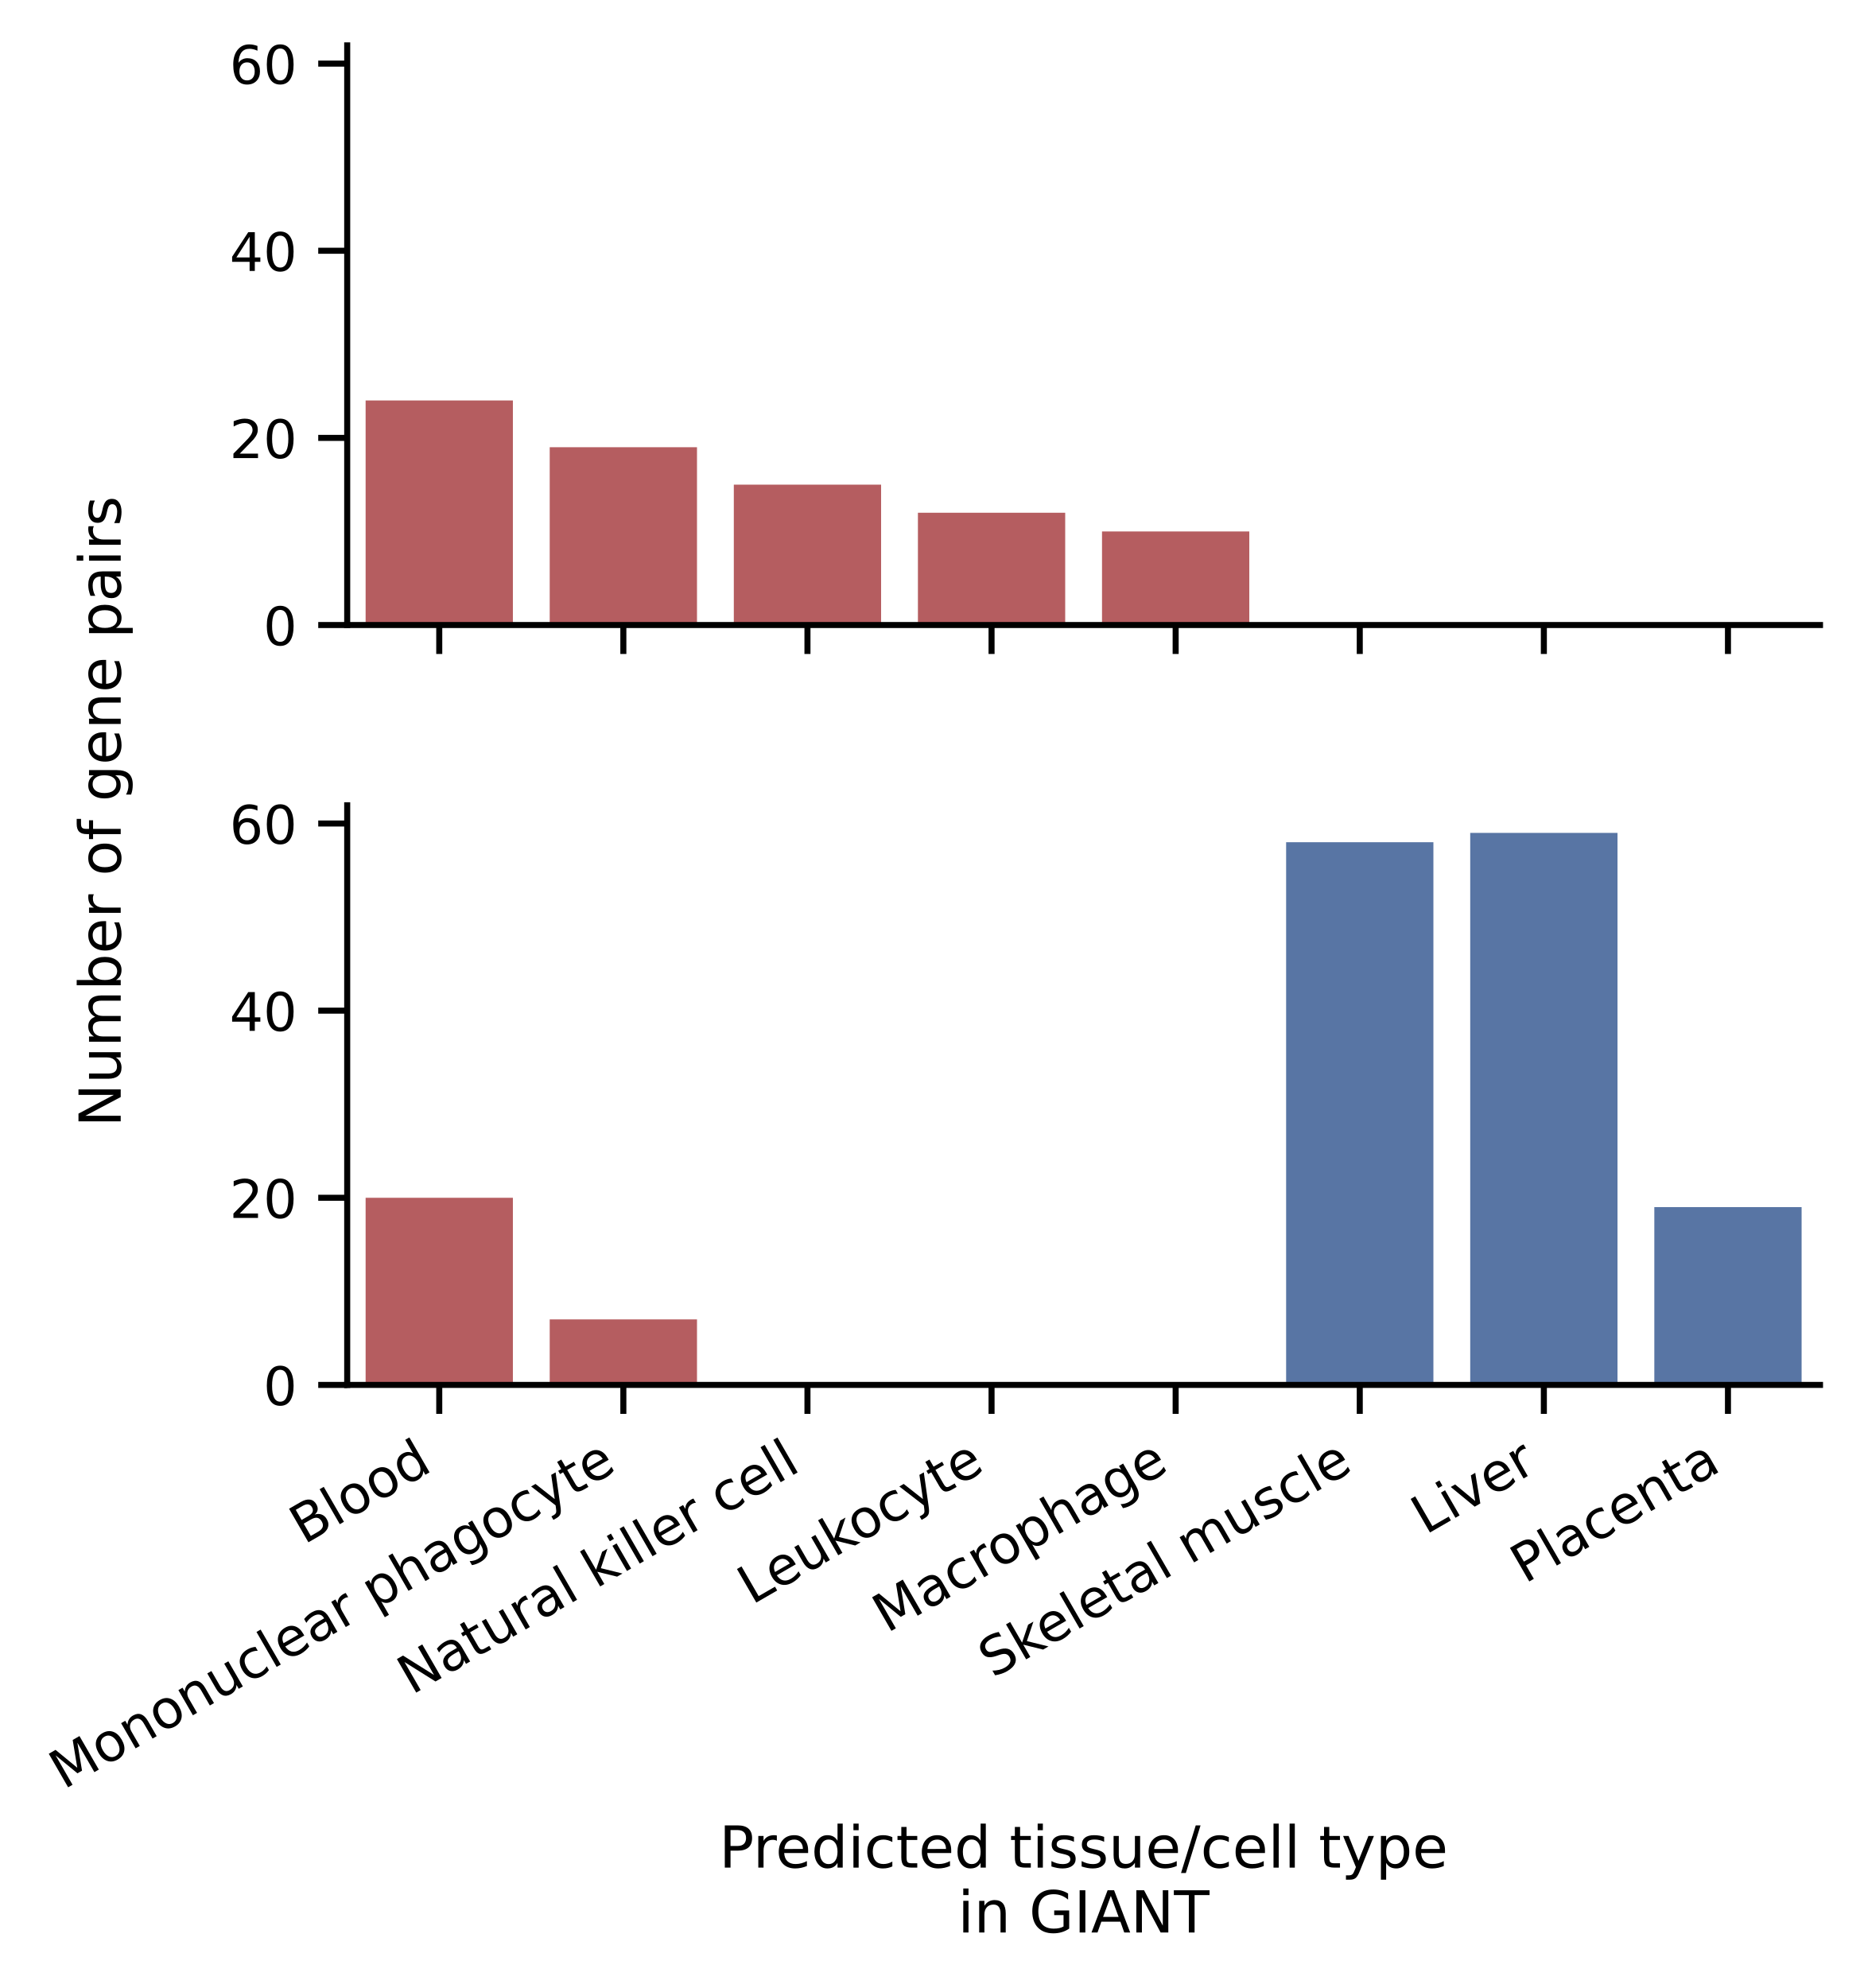
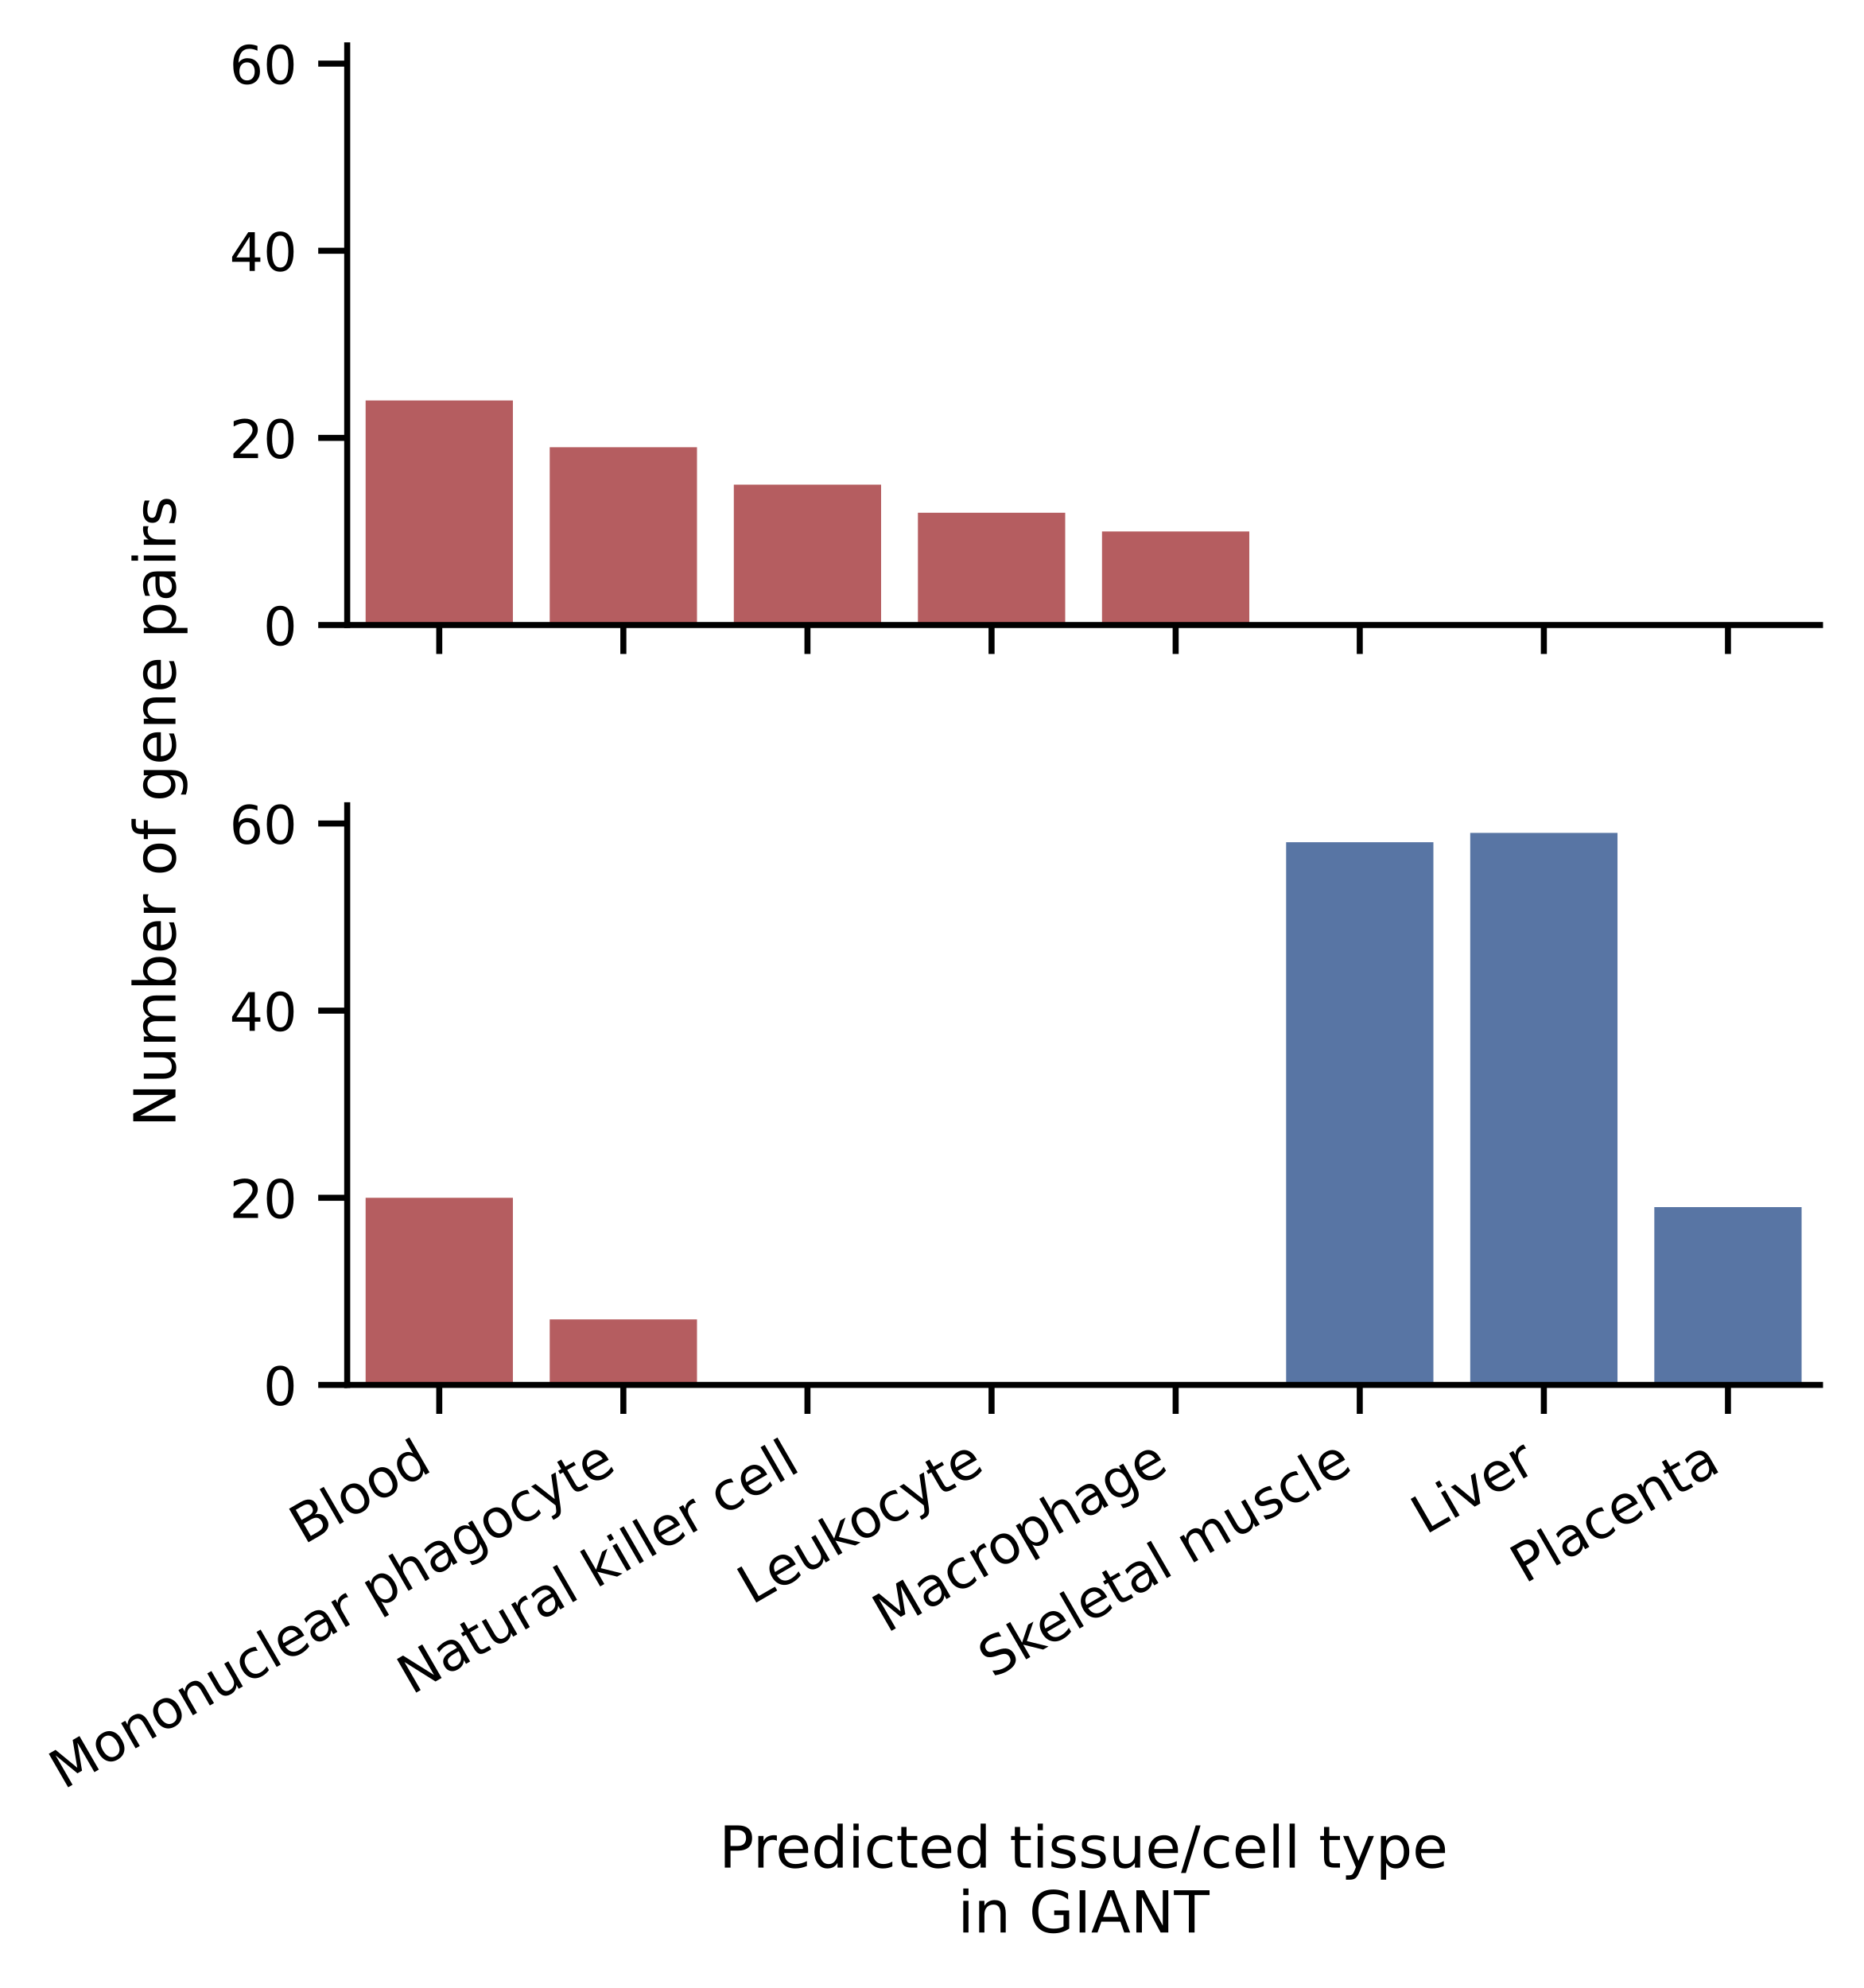
<svg xmlns="http://www.w3.org/2000/svg" xmlns:xlink="http://www.w3.org/1999/xlink" height="329.419pt" version="1.1" viewBox="0 0 308.774 329.419" width="308.774pt">
  <defs>
    <style type="text/css">*{stroke-linecap:butt;stroke-linejoin:round;}</style>
  </defs>
  <g id="figure_1">
    <g id="patch_1">
      <path d="M 0 329.419  L 308.774 329.419  L 308.774 0  L 0 0  z " style="fill:none;" />
    </g>
    <g id="axes_1">
      <g id="patch_2">
        <path d="M 57.531 103.568  L 301.574 103.568  L 301.574 7.52  L 57.531 7.52  z " style="fill:none;" />
      </g>
      <g id="patch_3">
-         <path clip-path="url(#pae22adb3c0)" d="M 60.582 103.568  L 84.986 103.568  L 84.986 66.358  L 60.582 66.358  z " style="fill:#b55d60;" />
+         <path clip-path="url(#p1fc6005b18)" d="M 60.582 103.568  L 84.986 103.568  L 84.986 66.358  L 60.582 66.358  z " style="fill:#b55d60;" />
      </g>
      <g id="patch_4">
-         <path clip-path="url(#pae22adb3c0)" d="M 91.087 103.568  L 115.491 103.568  L 115.491 74.11  L 91.087 74.11  z " style="fill:#b55d60;" />
+         <path clip-path="url(#p1fc6005b18)" d="M 91.087 103.568  L 115.491 103.568  L 115.491 74.11  L 91.087 74.11  z " style="fill:#b55d60;" />
      </g>
      <g id="patch_5">
-         <path clip-path="url(#pae22adb3c0)" d="M 121.593 103.568  L 145.997 103.568  L 145.997 80.312  L 121.593 80.312  z " style="fill:#b55d60;" />
+         <path clip-path="url(#p1fc6005b18)" d="M 121.593 103.568  L 145.997 103.568  L 145.997 80.312  L 121.593 80.312  z " style="fill:#b55d60;" />
      </g>
      <g id="patch_6">
-         <path clip-path="url(#pae22adb3c0)" d="M 152.098 103.568  L 176.502 103.568  L 176.502 84.963  L 152.098 84.963  z " style="fill:#b55d60;" />
+         <path clip-path="url(#p1fc6005b18)" d="M 152.098 103.568  L 176.502 103.568  L 176.502 84.963  L 152.098 84.963  z " style="fill:#b55d60;" />
      </g>
      <g id="patch_7">
-         <path clip-path="url(#pae22adb3c0)" d="M 182.603 103.568  L 207.008 103.568  L 207.008 88.064  L 182.603 88.064  z " style="fill:#b55d60;" />
+         <path clip-path="url(#p1fc6005b18)" d="M 182.603 103.568  L 207.008 103.568  L 207.008 88.064  L 182.603 88.064  z " style="fill:#b55d60;" />
      </g>
      <g id="patch_8">
-         <path clip-path="url(#pae22adb3c0)" d="M 0 0  z " style="fill:#5875a4;" />
+         <path clip-path="url(#p1fc6005b18)" d="M 0 0  z " style="fill:#5875a4;" />
      </g>
      <g id="patch_9">
-         <path clip-path="url(#pae22adb3c0)" d="M 0 0  z " style="fill:#5875a4;" />
+         <path clip-path="url(#p1fc6005b18)" d="M 0 0  z " style="fill:#5875a4;" />
      </g>
      <g id="patch_10">
-         <path clip-path="url(#pae22adb3c0)" d="M 0 0  z " style="fill:#5875a4;" />
+         <path clip-path="url(#p1fc6005b18)" d="M 0 0  z " style="fill:#5875a4;" />
      </g>
      <g id="matplotlib.axis_1">
        <g id="xtick_1">
          <g id="line2d_1">
            <defs>
-               <path d="M 0 0  L 0 4.8  " id="m4d607948e9" style="stroke:#000000;" />
+               <path d="M 0 0  L 0 4.8  " id="m6f3027a3d2" style="stroke:#000000;" />
            </defs>
            <g>
-               <use style="stroke:#000000;" x="72.784" xlink:href="#m4d607948e9" y="103.568" />
+               <use style="stroke:#000000;" x="72.784" xlink:href="#m6f3027a3d2" y="103.568" />
            </g>
          </g>
        </g>
        <g id="xtick_2">
          <g id="line2d_2">
            <g>
-               <use style="stroke:#000000;" x="103.289" xlink:href="#m4d607948e9" y="103.568" />
+               <use style="stroke:#000000;" x="103.289" xlink:href="#m6f3027a3d2" y="103.568" />
            </g>
          </g>
        </g>
        <g id="xtick_3">
          <g id="line2d_3">
            <g>
-               <use style="stroke:#000000;" x="133.795" xlink:href="#m4d607948e9" y="103.568" />
+               <use style="stroke:#000000;" x="133.795" xlink:href="#m6f3027a3d2" y="103.568" />
            </g>
          </g>
        </g>
        <g id="xtick_4">
          <g id="line2d_4">
            <g>
-               <use style="stroke:#000000;" x="164.3" xlink:href="#m4d607948e9" y="103.568" />
+               <use style="stroke:#000000;" x="164.3" xlink:href="#m6f3027a3d2" y="103.568" />
            </g>
          </g>
        </g>
        <g id="xtick_5">
          <g id="line2d_5">
            <g>
-               <use style="stroke:#000000;" x="194.805" xlink:href="#m4d607948e9" y="103.568" />
+               <use style="stroke:#000000;" x="194.805" xlink:href="#m6f3027a3d2" y="103.568" />
            </g>
          </g>
        </g>
        <g id="xtick_6">
          <g id="line2d_6">
            <g>
-               <use style="stroke:#000000;" x="225.311" xlink:href="#m4d607948e9" y="103.568" />
+               <use style="stroke:#000000;" x="225.311" xlink:href="#m6f3027a3d2" y="103.568" />
            </g>
          </g>
        </g>
        <g id="xtick_7">
          <g id="line2d_7">
            <g>
-               <use style="stroke:#000000;" x="255.816" xlink:href="#m4d607948e9" y="103.568" />
+               <use style="stroke:#000000;" x="255.816" xlink:href="#m6f3027a3d2" y="103.568" />
            </g>
          </g>
        </g>
        <g id="xtick_8">
          <g id="line2d_8">
            <g>
-               <use style="stroke:#000000;" x="286.322" xlink:href="#m4d607948e9" y="103.568" />
+               <use style="stroke:#000000;" x="286.322" xlink:href="#m6f3027a3d2" y="103.568" />
            </g>
          </g>
        </g>
      </g>
      <g id="matplotlib.axis_2">
        <g id="ytick_1">
          <g id="line2d_9">
            <defs>
-               <path d="M 0 0  L -4.8 0  " id="m2e2a4ded53" style="stroke:#000000;" />
+               <path d="M 0 0  L -4.8 0  " id="mbbc7e0c2c9" style="stroke:#000000;" />
            </defs>
            <g>
-               <use style="stroke:#000000;" x="57.531" xlink:href="#m2e2a4ded53" y="103.568" />
+               <use style="stroke:#000000;" x="57.531" xlink:href="#mbbc7e0c2c9" y="103.568" />
            </g>
          </g>
          <g id="text_1">
            <g transform="translate(43.63226 106.9113)scale(0.088 -0.088)">
              <defs>
                <path d="M 2034 4250  Q 1547 4250 1301 3770  Q 1056 3291 1056 2328  Q 1056 1369 1301 889  Q 1547 409 2034 409  Q 2525 409 2770 889  Q 3016 1369 3016 2328  Q 3016 3291 2770 3770  Q 2525 4250 2034 4250  z M 2034 4750  Q 2819 4750 3233 4129  Q 3647 3509 3647 2328  Q 3647 1150 3233 529  Q 2819 -91 2034 -91  Q 1250 -91 836 529  Q 422 1150 422 2328  Q 422 3509 836 4129  Q 1250 4750 2034 4750  z " id="DejaVuSans-30" transform="scale(0.015625)" />
              </defs>
              <use xlink:href="#DejaVuSans-30" />
            </g>
          </g>
        </g>
        <g id="ytick_2">
          <g id="line2d_10">
            <g>
-               <use style="stroke:#000000;" x="57.531" xlink:href="#m2e2a4ded53" y="72.56" />
+               <use style="stroke:#000000;" x="57.531" xlink:href="#mbbc7e0c2c9" y="72.56" />
            </g>
          </g>
          <g id="text_2">
            <g transform="translate(38.03327 75.90309)scale(0.088 -0.088)">
              <defs>
                <path d="M 1228 531  L 3431 531  L 3431 0  L 469 0  L 469 531  Q 828 903 1448 1529  Q 2069 2156 2228 2338  Q 2531 2678 2651 2914  Q 2772 3150 2772 3378  Q 2772 3750 2511 3984  Q 2250 4219 1831 4219  Q 1534 4219 1204 4116  Q 875 4013 500 3803  L 500 4441  Q 881 4594 1212 4672  Q 1544 4750 1819 4750  Q 2544 4750 2975 4387  Q 3406 4025 3406 3419  Q 3406 3131 3298 2873  Q 3191 2616 2906 2266  Q 2828 2175 2409 1742  Q 1991 1309 1228 531  z " id="DejaVuSans-32" transform="scale(0.015625)" />
              </defs>
              <use xlink:href="#DejaVuSans-32" />
              <use x="63.623" xlink:href="#DejaVuSans-30" />
            </g>
          </g>
        </g>
        <g id="ytick_3">
          <g id="line2d_11">
            <g>
-               <use style="stroke:#000000;" x="57.531" xlink:href="#m2e2a4ded53" y="41.552" />
+               <use style="stroke:#000000;" x="57.531" xlink:href="#mbbc7e0c2c9" y="41.552" />
            </g>
          </g>
          <g id="text_3">
            <g transform="translate(38.03327 44.89486)scale(0.088 -0.088)">
              <defs>
                <path d="M 2419 4116  L 825 1625  L 2419 1625  L 2419 4116  z M 2253 4666  L 3047 4666  L 3047 1625  L 3713 1625  L 3713 1100  L 3047 1100  L 3047 0  L 2419 0  L 2419 1100  L 313 1100  L 313 1709  L 2253 4666  z " id="DejaVuSans-34" transform="scale(0.015625)" />
              </defs>
              <use xlink:href="#DejaVuSans-34" />
              <use x="63.623" xlink:href="#DejaVuSans-30" />
            </g>
          </g>
        </g>
        <g id="ytick_4">
          <g id="line2d_12">
            <g>
-               <use style="stroke:#000000;" x="57.531" xlink:href="#m2e2a4ded53" y="10.543" />
+               <use style="stroke:#000000;" x="57.531" xlink:href="#mbbc7e0c2c9" y="10.543" />
            </g>
          </g>
          <g id="text_4">
            <g transform="translate(38.03327 13.88663)scale(0.088 -0.088)">
              <defs>
                <path d="M 2113 2584  Q 1688 2584 1439 2293  Q 1191 2003 1191 1497  Q 1191 994 1439 701  Q 1688 409 2113 409  Q 2538 409 2786 701  Q 3034 994 3034 1497  Q 3034 2003 2786 2293  Q 2538 2584 2113 2584  z M 3366 4563  L 3366 3988  Q 3128 4100 2886 4159  Q 2644 4219 2406 4219  Q 1781 4219 1451 3797  Q 1122 3375 1075 2522  Q 1259 2794 1537 2939  Q 1816 3084 2150 3084  Q 2853 3084 3261 2657  Q 3669 2231 3669 1497  Q 3669 778 3244 343  Q 2819 -91 2113 -91  Q 1303 -91 875 529  Q 447 1150 447 2328  Q 447 3434 972 4092  Q 1497 4750 2381 4750  Q 2619 4750 2861 4703  Q 3103 4656 3366 4563  z " id="DejaVuSans-36" transform="scale(0.015625)" />
              </defs>
              <use xlink:href="#DejaVuSans-36" />
              <use x="63.623" xlink:href="#DejaVuSans-30" />
            </g>
          </g>
        </g>
      </g>
      <g id="line2d_13">
-         <path clip-path="url(#pae22adb3c0)" style="fill:none;stroke:#424242;stroke-linecap:square;stroke-width:2.16;" />
+         <path clip-path="url(#p1fc6005b18)" style="fill:none;stroke:#424242;stroke-linecap:square;stroke-width:2.16;" />
      </g>
      <g id="line2d_14">
-         <path clip-path="url(#pae22adb3c0)" style="fill:none;stroke:#424242;stroke-linecap:square;stroke-width:2.16;" />
+         <path clip-path="url(#p1fc6005b18)" style="fill:none;stroke:#424242;stroke-linecap:square;stroke-width:2.16;" />
      </g>
      <g id="line2d_15">
-         <path clip-path="url(#pae22adb3c0)" style="fill:none;stroke:#424242;stroke-linecap:square;stroke-width:2.16;" />
+         <path clip-path="url(#p1fc6005b18)" style="fill:none;stroke:#424242;stroke-linecap:square;stroke-width:2.16;" />
      </g>
      <g id="line2d_16">
-         <path clip-path="url(#pae22adb3c0)" style="fill:none;stroke:#424242;stroke-linecap:square;stroke-width:2.16;" />
+         <path clip-path="url(#p1fc6005b18)" style="fill:none;stroke:#424242;stroke-linecap:square;stroke-width:2.16;" />
      </g>
      <g id="line2d_17">
-         <path clip-path="url(#pae22adb3c0)" style="fill:none;stroke:#424242;stroke-linecap:square;stroke-width:2.16;" />
+         <path clip-path="url(#p1fc6005b18)" style="fill:none;stroke:#424242;stroke-linecap:square;stroke-width:2.16;" />
      </g>
      <g id="line2d_18">
-         <path clip-path="url(#pae22adb3c0)" style="fill:none;stroke:#424242;stroke-linecap:square;stroke-width:2.16;" />
+         <path clip-path="url(#p1fc6005b18)" style="fill:none;stroke:#424242;stroke-linecap:square;stroke-width:2.16;" />
      </g>
      <g id="line2d_19">
-         <path clip-path="url(#pae22adb3c0)" style="fill:none;stroke:#424242;stroke-linecap:square;stroke-width:2.16;" />
+         <path clip-path="url(#p1fc6005b18)" style="fill:none;stroke:#424242;stroke-linecap:square;stroke-width:2.16;" />
      </g>
      <g id="line2d_20">
-         <path clip-path="url(#pae22adb3c0)" style="fill:none;stroke:#424242;stroke-linecap:square;stroke-width:2.16;" />
+         <path clip-path="url(#p1fc6005b18)" style="fill:none;stroke:#424242;stroke-linecap:square;stroke-width:2.16;" />
      </g>
      <g id="patch_11">
        <path d="M 57.531 103.568  L 57.531 7.52  " style="fill:none;stroke:#000000;stroke-linecap:square;stroke-linejoin:miter;" />
      </g>
      <g id="patch_12">
        <path d="M 57.531 103.568  L 301.574 103.568  " style="fill:none;stroke:#000000;stroke-linecap:square;stroke-linejoin:miter;" />
      </g>
    </g>
    <g id="axes_2">
      <g id="patch_13">
        <path d="M 57.531 229.484  L 301.574 229.484  L 301.574 133.436  L 57.531 133.436  z " style="fill:none;" />
      </g>
      <g id="patch_14">
-         <path clip-path="url(#p6bc0305aee)" d="M 60.582 229.484  L 84.986 229.484  L 84.986 198.476  L 60.582 198.476  z " style="fill:#b55d60;" />
+         <path clip-path="url(#p12c36c7b52)" d="M 60.582 229.484  L 84.986 229.484  L 84.986 198.476  L 60.582 198.476  z " style="fill:#b55d60;" />
      </g>
      <g id="patch_15">
-         <path clip-path="url(#p6bc0305aee)" d="M 91.087 229.484  L 115.491 229.484  L 115.491 218.631  L 91.087 218.631  z " style="fill:#b55d60;" />
+         <path clip-path="url(#p12c36c7b52)" d="M 91.087 229.484  L 115.491 229.484  L 115.491 218.631  L 91.087 218.631  z " style="fill:#b55d60;" />
      </g>
      <g id="patch_16">
-         <path clip-path="url(#p6bc0305aee)" d="M 0 0  z " style="fill:#b55d60;" />
+         <path clip-path="url(#p12c36c7b52)" d="M 0 0  z " style="fill:#b55d60;" />
      </g>
      <g id="patch_17">
-         <path clip-path="url(#p6bc0305aee)" d="M 0 0  z " style="fill:#b55d60;" />
+         <path clip-path="url(#p12c36c7b52)" d="M 0 0  z " style="fill:#b55d60;" />
      </g>
      <g id="patch_18">
-         <path clip-path="url(#p6bc0305aee)" d="M 0 0  z " style="fill:#b55d60;" />
+         <path clip-path="url(#p12c36c7b52)" d="M 0 0  z " style="fill:#b55d60;" />
      </g>
      <g id="patch_19">
-         <path clip-path="url(#p6bc0305aee)" d="M 213.109 229.484  L 237.513 229.484  L 237.513 139.56  L 213.109 139.56  z " style="fill:#5875a4;" />
+         <path clip-path="url(#p12c36c7b52)" d="M 213.109 229.484  L 237.513 229.484  L 237.513 139.56  L 213.109 139.56  z " style="fill:#5875a4;" />
      </g>
      <g id="patch_20">
-         <path clip-path="url(#p6bc0305aee)" d="M 243.614 229.484  L 268.018 229.484  L 268.018 138.01  L 243.614 138.01  z " style="fill:#5875a4;" />
+         <path clip-path="url(#p12c36c7b52)" d="M 243.614 229.484  L 268.018 229.484  L 268.018 138.01  L 243.614 138.01  z " style="fill:#5875a4;" />
      </g>
      <g id="patch_21">
-         <path clip-path="url(#p6bc0305aee)" d="M 274.119 229.484  L 298.524 229.484  L 298.524 200.026  L 274.119 200.026  z " style="fill:#5875a4;" />
+         <path clip-path="url(#p12c36c7b52)" d="M 274.119 229.484  L 298.524 229.484  L 298.524 200.026  L 274.119 200.026  z " style="fill:#5875a4;" />
      </g>
      <g id="matplotlib.axis_3">
        <g id="xtick_9">
          <g id="line2d_21">
            <g>
-               <use style="stroke:#000000;" x="72.784" xlink:href="#m4d607948e9" y="229.484" />
+               <use style="stroke:#000000;" x="72.784" xlink:href="#m6f3027a3d2" y="229.484" />
            </g>
          </g>
          <g id="text_5">
            <g transform="translate(50.35855 255.9938)rotate(-30)scale(0.088 -0.088)">
              <defs>
                <path d="M 1259 2228  L 1259 519  L 2272 519  Q 2781 519 3026 730  Q 3272 941 3272 1375  Q 3272 1813 3026 2020  Q 2781 2228 2272 2228  L 1259 2228  z M 1259 4147  L 1259 2741  L 2194 2741  Q 2656 2741 2882 2914  Q 3109 3088 3109 3444  Q 3109 3797 2882 3972  Q 2656 4147 2194 4147  L 1259 4147  z M 628 4666  L 2241 4666  Q 2963 4666 3353 4366  Q 3744 4066 3744 3513  Q 3744 3084 3544 2831  Q 3344 2578 2956 2516  Q 3422 2416 3680 2098  Q 3938 1781 3938 1306  Q 3938 681 3513 340  Q 3088 0 2303 0  L 628 0  L 628 4666  z " id="DejaVuSans-42" transform="scale(0.015625)" />
                <path d="M 603 4863  L 1178 4863  L 1178 0  L 603 0  L 603 4863  z " id="DejaVuSans-6c" transform="scale(0.015625)" />
                <path d="M 1959 3097  Q 1497 3097 1228 2736  Q 959 2375 959 1747  Q 959 1119 1226 758  Q 1494 397 1959 397  Q 2419 397 2687 759  Q 2956 1122 2956 1747  Q 2956 2369 2687 2733  Q 2419 3097 1959 3097  z M 1959 3584  Q 2709 3584 3137 3096  Q 3566 2609 3566 1747  Q 3566 888 3137 398  Q 2709 -91 1959 -91  Q 1206 -91 779 398  Q 353 888 353 1747  Q 353 2609 779 3096  Q 1206 3584 1959 3584  z " id="DejaVuSans-6f" transform="scale(0.015625)" />
                <path d="M 2906 2969  L 2906 4863  L 3481 4863  L 3481 0  L 2906 0  L 2906 525  Q 2725 213 2448 61  Q 2172 -91 1784 -91  Q 1150 -91 751 415  Q 353 922 353 1747  Q 353 2572 751 3078  Q 1150 3584 1784 3584  Q 2172 3584 2448 3432  Q 2725 3281 2906 2969  z M 947 1747  Q 947 1113 1208 752  Q 1469 391 1925 391  Q 2381 391 2643 752  Q 2906 1113 2906 1747  Q 2906 2381 2643 2742  Q 2381 3103 1925 3103  Q 1469 3103 1208 2742  Q 947 2381 947 1747  z " id="DejaVuSans-64" transform="scale(0.015625)" />
              </defs>
              <use xlink:href="#DejaVuSans-42" />
              <use x="68.604" xlink:href="#DejaVuSans-6c" />
              <use x="96.387" xlink:href="#DejaVuSans-6f" />
              <use x="157.568" xlink:href="#DejaVuSans-6f" />
              <use x="218.75" xlink:href="#DejaVuSans-64" />
            </g>
          </g>
        </g>
        <g id="xtick_10">
          <g id="line2d_22">
            <g>
-               <use style="stroke:#000000;" x="103.289" xlink:href="#m4d607948e9" y="229.484" />
+               <use style="stroke:#000000;" x="103.289" xlink:href="#m6f3027a3d2" y="229.484" />
            </g>
          </g>
          <g id="text_6">
            <g transform="translate(10.54331 296.5934)rotate(-30)scale(0.088 -0.088)">
              <defs>
                <path d="M 628 4666  L 1569 4666  L 2759 1491  L 3956 4666  L 4897 4666  L 4897 0  L 4281 0  L 4281 4097  L 3078 897  L 2444 897  L 1241 4097  L 1241 0  L 628 0  L 628 4666  z " id="DejaVuSans-4d" transform="scale(0.015625)" />
                <path d="M 3513 2113  L 3513 0  L 2938 0  L 2938 2094  Q 2938 2591 2744 2837  Q 2550 3084 2163 3084  Q 1697 3084 1428 2787  Q 1159 2491 1159 1978  L 1159 0  L 581 0  L 581 3500  L 1159 3500  L 1159 2956  Q 1366 3272 1645 3428  Q 1925 3584 2291 3584  Q 2894 3584 3203 3211  Q 3513 2838 3513 2113  z " id="DejaVuSans-6e" transform="scale(0.015625)" />
                <path d="M 544 1381  L 544 3500  L 1119 3500  L 1119 1403  Q 1119 906 1312 657  Q 1506 409 1894 409  Q 2359 409 2629 706  Q 2900 1003 2900 1516  L 2900 3500  L 3475 3500  L 3475 0  L 2900 0  L 2900 538  Q 2691 219 2414 64  Q 2138 -91 1772 -91  Q 1169 -91 856 284  Q 544 659 544 1381  z M 1991 3584  L 1991 3584  z " id="DejaVuSans-75" transform="scale(0.015625)" />
                <path d="M 3122 3366  L 3122 2828  Q 2878 2963 2633 3030  Q 2388 3097 2138 3097  Q 1578 3097 1268 2742  Q 959 2388 959 1747  Q 959 1106 1268 751  Q 1578 397 2138 397  Q 2388 397 2633 464  Q 2878 531 3122 666  L 3122 134  Q 2881 22 2623 -34  Q 2366 -91 2075 -91  Q 1284 -91 818 406  Q 353 903 353 1747  Q 353 2603 823 3093  Q 1294 3584 2113 3584  Q 2378 3584 2631 3529  Q 2884 3475 3122 3366  z " id="DejaVuSans-63" transform="scale(0.015625)" />
                <path d="M 3597 1894  L 3597 1613  L 953 1613  Q 991 1019 1311 708  Q 1631 397 2203 397  Q 2534 397 2845 478  Q 3156 559 3463 722  L 3463 178  Q 3153 47 2828 -22  Q 2503 -91 2169 -91  Q 1331 -91 842 396  Q 353 884 353 1716  Q 353 2575 817 3079  Q 1281 3584 2069 3584  Q 2775 3584 3186 3129  Q 3597 2675 3597 1894  z M 3022 2063  Q 3016 2534 2758 2815  Q 2500 3097 2075 3097  Q 1594 3097 1305 2825  Q 1016 2553 972 2059  L 3022 2063  z " id="DejaVuSans-65" transform="scale(0.015625)" />
                <path d="M 2194 1759  Q 1497 1759 1228 1600  Q 959 1441 959 1056  Q 959 750 1161 570  Q 1363 391 1709 391  Q 2188 391 2477 730  Q 2766 1069 2766 1631  L 2766 1759  L 2194 1759  z M 3341 1997  L 3341 0  L 2766 0  L 2766 531  Q 2569 213 2275 61  Q 1981 -91 1556 -91  Q 1019 -91 701 211  Q 384 513 384 1019  Q 384 1609 779 1909  Q 1175 2209 1959 2209  L 2766 2209  L 2766 2266  Q 2766 2663 2505 2880  Q 2244 3097 1772 3097  Q 1472 3097 1187 3025  Q 903 2953 641 2809  L 641 3341  Q 956 3463 1253 3523  Q 1550 3584 1831 3584  Q 2591 3584 2966 3190  Q 3341 2797 3341 1997  z " id="DejaVuSans-61" transform="scale(0.015625)" />
                <path d="M 2631 2963  Q 2534 3019 2420 3045  Q 2306 3072 2169 3072  Q 1681 3072 1420 2755  Q 1159 2438 1159 1844  L 1159 0  L 581 0  L 581 3500  L 1159 3500  L 1159 2956  Q 1341 3275 1631 3429  Q 1922 3584 2338 3584  Q 2397 3584 2469 3576  Q 2541 3569 2628 3553  L 2631 2963  z " id="DejaVuSans-72" transform="scale(0.015625)" />
                <path id="DejaVuSans-20" transform="scale(0.015625)" />
                <path d="M 1159 525  L 1159 -1331  L 581 -1331  L 581 3500  L 1159 3500  L 1159 2969  Q 1341 3281 1617 3432  Q 1894 3584 2278 3584  Q 2916 3584 3314 3078  Q 3713 2572 3713 1747  Q 3713 922 3314 415  Q 2916 -91 2278 -91  Q 1894 -91 1617 61  Q 1341 213 1159 525  z M 3116 1747  Q 3116 2381 2855 2742  Q 2594 3103 2138 3103  Q 1681 3103 1420 2742  Q 1159 2381 1159 1747  Q 1159 1113 1420 752  Q 1681 391 2138 391  Q 2594 391 2855 752  Q 3116 1113 3116 1747  z " id="DejaVuSans-70" transform="scale(0.015625)" />
                <path d="M 3513 2113  L 3513 0  L 2938 0  L 2938 2094  Q 2938 2591 2744 2837  Q 2550 3084 2163 3084  Q 1697 3084 1428 2787  Q 1159 2491 1159 1978  L 1159 0  L 581 0  L 581 4863  L 1159 4863  L 1159 2956  Q 1366 3272 1645 3428  Q 1925 3584 2291 3584  Q 2894 3584 3203 3211  Q 3513 2838 3513 2113  z " id="DejaVuSans-68" transform="scale(0.015625)" />
                <path d="M 2906 1791  Q 2906 2416 2648 2759  Q 2391 3103 1925 3103  Q 1463 3103 1205 2759  Q 947 2416 947 1791  Q 947 1169 1205 825  Q 1463 481 1925 481  Q 2391 481 2648 825  Q 2906 1169 2906 1791  z M 3481 434  Q 3481 -459 3084 -895  Q 2688 -1331 1869 -1331  Q 1566 -1331 1297 -1286  Q 1028 -1241 775 -1147  L 775 -588  Q 1028 -725 1275 -790  Q 1522 -856 1778 -856  Q 2344 -856 2625 -561  Q 2906 -266 2906 331  L 2906 616  Q 2728 306 2450 153  Q 2172 0 1784 0  Q 1141 0 747 490  Q 353 981 353 1791  Q 353 2603 747 3093  Q 1141 3584 1784 3584  Q 2172 3584 2450 3431  Q 2728 3278 2906 2969  L 2906 3500  L 3481 3500  L 3481 434  z " id="DejaVuSans-67" transform="scale(0.015625)" />
                <path d="M 2059 -325  Q 1816 -950 1584 -1140  Q 1353 -1331 966 -1331  L 506 -1331  L 506 -850  L 844 -850  Q 1081 -850 1212 -737  Q 1344 -625 1503 -206  L 1606 56  L 191 3500  L 800 3500  L 1894 763  L 2988 3500  L 3597 3500  L 2059 -325  z " id="DejaVuSans-79" transform="scale(0.015625)" />
                <path d="M 1172 4494  L 1172 3500  L 2356 3500  L 2356 3053  L 1172 3053  L 1172 1153  Q 1172 725 1289 603  Q 1406 481 1766 481  L 2356 481  L 2356 0  L 1766 0  Q 1100 0 847 248  Q 594 497 594 1153  L 594 3053  L 172 3053  L 172 3500  L 594 3500  L 594 4494  L 1172 4494  z " id="DejaVuSans-74" transform="scale(0.015625)" />
              </defs>
              <use xlink:href="#DejaVuSans-4d" />
              <use x="86.279" xlink:href="#DejaVuSans-6f" />
              <use x="147.461" xlink:href="#DejaVuSans-6e" />
              <use x="210.84" xlink:href="#DejaVuSans-6f" />
              <use x="272.021" xlink:href="#DejaVuSans-6e" />
              <use x="335.4" xlink:href="#DejaVuSans-75" />
              <use x="398.779" xlink:href="#DejaVuSans-63" />
              <use x="453.76" xlink:href="#DejaVuSans-6c" />
              <use x="481.543" xlink:href="#DejaVuSans-65" />
              <use x="543.066" xlink:href="#DejaVuSans-61" />
              <use x="604.346" xlink:href="#DejaVuSans-72" />
              <use x="645.459" xlink:href="#DejaVuSans-20" />
              <use x="677.246" xlink:href="#DejaVuSans-70" />
              <use x="740.723" xlink:href="#DejaVuSans-68" />
              <use x="804.102" xlink:href="#DejaVuSans-61" />
              <use x="865.381" xlink:href="#DejaVuSans-67" />
              <use x="928.857" xlink:href="#DejaVuSans-6f" />
              <use x="990.039" xlink:href="#DejaVuSans-63" />
              <use x="1045.02" xlink:href="#DejaVuSans-79" />
              <use x="1104.199" xlink:href="#DejaVuSans-74" />
              <use x="1143.408" xlink:href="#DejaVuSans-65" />
            </g>
          </g>
        </g>
        <g id="xtick_11">
          <g id="line2d_23">
            <g>
-               <use style="stroke:#000000;" x="133.795" xlink:href="#m4d607948e9" y="229.484" />
+               <use style="stroke:#000000;" x="133.795" xlink:href="#m6f3027a3d2" y="229.484" />
            </g>
          </g>
          <g id="text_7">
            <g transform="translate(68.22478 280.9033)rotate(-30)scale(0.088 -0.088)">
              <defs>
                <path d="M 628 4666  L 1478 4666  L 3547 763  L 3547 4666  L 4159 4666  L 4159 0  L 3309 0  L 1241 3903  L 1241 0  L 628 0  L 628 4666  z " id="DejaVuSans-4e" transform="scale(0.015625)" />
                <path d="M 581 4863  L 1159 4863  L 1159 1991  L 2875 3500  L 3609 3500  L 1753 1863  L 3688 0  L 2938 0  L 1159 1709  L 1159 0  L 581 0  L 581 4863  z " id="DejaVuSans-6b" transform="scale(0.015625)" />
                <path d="M 603 3500  L 1178 3500  L 1178 0  L 603 0  L 603 3500  z M 603 4863  L 1178 4863  L 1178 4134  L 603 4134  L 603 4863  z " id="DejaVuSans-69" transform="scale(0.015625)" />
              </defs>
              <use xlink:href="#DejaVuSans-4e" />
              <use x="74.805" xlink:href="#DejaVuSans-61" />
              <use x="136.084" xlink:href="#DejaVuSans-74" />
              <use x="175.293" xlink:href="#DejaVuSans-75" />
              <use x="238.672" xlink:href="#DejaVuSans-72" />
              <use x="279.785" xlink:href="#DejaVuSans-61" />
              <use x="341.064" xlink:href="#DejaVuSans-6c" />
              <use x="368.848" xlink:href="#DejaVuSans-20" />
              <use x="400.635" xlink:href="#DejaVuSans-6b" />
              <use x="458.545" xlink:href="#DejaVuSans-69" />
              <use x="486.328" xlink:href="#DejaVuSans-6c" />
              <use x="514.111" xlink:href="#DejaVuSans-6c" />
              <use x="541.895" xlink:href="#DejaVuSans-65" />
              <use x="603.418" xlink:href="#DejaVuSans-72" />
              <use x="644.531" xlink:href="#DejaVuSans-20" />
              <use x="676.318" xlink:href="#DejaVuSans-63" />
              <use x="731.299" xlink:href="#DejaVuSans-65" />
              <use x="792.822" xlink:href="#DejaVuSans-6c" />
              <use x="820.605" xlink:href="#DejaVuSans-6c" />
            </g>
          </g>
        </g>
        <g id="xtick_12">
          <g id="line2d_24">
            <g>
-               <use style="stroke:#000000;" x="164.3" xlink:href="#m4d607948e9" y="229.484" />
+               <use style="stroke:#000000;" x="164.3" xlink:href="#m6f3027a3d2" y="229.484" />
            </g>
          </g>
          <g id="text_8">
            <g transform="translate(124.575 265.9818)rotate(-30)scale(0.088 -0.088)">
              <defs>
                <path d="M 628 4666  L 1259 4666  L 1259 531  L 3531 531  L 3531 0  L 628 0  L 628 4666  z " id="DejaVuSans-4c" transform="scale(0.015625)" />
              </defs>
              <use xlink:href="#DejaVuSans-4c" />
              <use x="53.963" xlink:href="#DejaVuSans-65" />
              <use x="115.486" xlink:href="#DejaVuSans-75" />
              <use x="178.865" xlink:href="#DejaVuSans-6b" />
              <use x="233.15" xlink:href="#DejaVuSans-6f" />
              <use x="294.332" xlink:href="#DejaVuSans-63" />
              <use x="349.312" xlink:href="#DejaVuSans-79" />
              <use x="408.492" xlink:href="#DejaVuSans-74" />
              <use x="447.701" xlink:href="#DejaVuSans-65" />
            </g>
          </g>
        </g>
        <g id="xtick_13">
          <g id="line2d_25">
            <g>
-               <use style="stroke:#000000;" x="194.805" xlink:href="#m4d607948e9" y="229.484" />
+               <use style="stroke:#000000;" x="194.805" xlink:href="#m6f3027a3d2" y="229.484" />
            </g>
          </g>
          <g id="text_9">
            <g transform="translate(146.9639 270.6678)rotate(-30)scale(0.088 -0.088)">
              <use xlink:href="#DejaVuSans-4d" />
              <use x="86.279" xlink:href="#DejaVuSans-61" />
              <use x="147.559" xlink:href="#DejaVuSans-63" />
              <use x="202.539" xlink:href="#DejaVuSans-72" />
              <use x="241.402" xlink:href="#DejaVuSans-6f" />
              <use x="302.584" xlink:href="#DejaVuSans-70" />
              <use x="366.061" xlink:href="#DejaVuSans-68" />
              <use x="429.439" xlink:href="#DejaVuSans-61" />
              <use x="490.719" xlink:href="#DejaVuSans-67" />
              <use x="554.195" xlink:href="#DejaVuSans-65" />
            </g>
          </g>
        </g>
        <g id="xtick_14">
          <g id="line2d_26">
            <g>
-               <use style="stroke:#000000;" x="225.311" xlink:href="#m4d607948e9" y="229.484" />
+               <use style="stroke:#000000;" x="225.311" xlink:href="#m6f3027a3d2" y="229.484" />
            </g>
          </g>
          <g id="text_10">
            <g transform="translate(164.5076 278.1512)rotate(-30)scale(0.088 -0.088)">
              <defs>
                <path d="M 3425 4513  L 3425 3897  Q 3066 4069 2747 4153  Q 2428 4238 2131 4238  Q 1616 4238 1336 4038  Q 1056 3838 1056 3469  Q 1056 3159 1242 3001  Q 1428 2844 1947 2747  L 2328 2669  Q 3034 2534 3370 2195  Q 3706 1856 3706 1288  Q 3706 609 3251 259  Q 2797 -91 1919 -91  Q 1588 -91 1214 -16  Q 841 59 441 206  L 441 856  Q 825 641 1194 531  Q 1563 422 1919 422  Q 2459 422 2753 634  Q 3047 847 3047 1241  Q 3047 1584 2836 1778  Q 2625 1972 2144 2069  L 1759 2144  Q 1053 2284 737 2584  Q 422 2884 422 3419  Q 422 4038 858 4394  Q 1294 4750 2059 4750  Q 2388 4750 2728 4690  Q 3069 4631 3425 4513  z " id="DejaVuSans-53" transform="scale(0.015625)" />
                <path d="M 3328 2828  Q 3544 3216 3844 3400  Q 4144 3584 4550 3584  Q 5097 3584 5394 3201  Q 5691 2819 5691 2113  L 5691 0  L 5113 0  L 5113 2094  Q 5113 2597 4934 2840  Q 4756 3084 4391 3084  Q 3944 3084 3684 2787  Q 3425 2491 3425 1978  L 3425 0  L 2847 0  L 2847 2094  Q 2847 2600 2669 2842  Q 2491 3084 2119 3084  Q 1678 3084 1418 2786  Q 1159 2488 1159 1978  L 1159 0  L 581 0  L 581 3500  L 1159 3500  L 1159 2956  Q 1356 3278 1631 3431  Q 1906 3584 2284 3584  Q 2666 3584 2933 3390  Q 3200 3197 3328 2828  z " id="DejaVuSans-6d" transform="scale(0.015625)" />
                <path d="M 2834 3397  L 2834 2853  Q 2591 2978 2328 3040  Q 2066 3103 1784 3103  Q 1356 3103 1142 2972  Q 928 2841 928 2578  Q 928 2378 1081 2264  Q 1234 2150 1697 2047  L 1894 2003  Q 2506 1872 2764 1633  Q 3022 1394 3022 966  Q 3022 478 2636 193  Q 2250 -91 1575 -91  Q 1294 -91 989 -36  Q 684 19 347 128  L 347 722  Q 666 556 975 473  Q 1284 391 1588 391  Q 1994 391 2212 530  Q 2431 669 2431 922  Q 2431 1156 2273 1281  Q 2116 1406 1581 1522  L 1381 1569  Q 847 1681 609 1914  Q 372 2147 372 2553  Q 372 3047 722 3315  Q 1072 3584 1716 3584  Q 2034 3584 2315 3537  Q 2597 3491 2834 3397  z " id="DejaVuSans-73" transform="scale(0.015625)" />
              </defs>
              <use xlink:href="#DejaVuSans-53" />
              <use x="63.477" xlink:href="#DejaVuSans-6b" />
              <use x="117.762" xlink:href="#DejaVuSans-65" />
              <use x="179.285" xlink:href="#DejaVuSans-6c" />
              <use x="207.068" xlink:href="#DejaVuSans-65" />
              <use x="268.592" xlink:href="#DejaVuSans-74" />
              <use x="307.801" xlink:href="#DejaVuSans-61" />
              <use x="369.08" xlink:href="#DejaVuSans-6c" />
              <use x="396.863" xlink:href="#DejaVuSans-20" />
              <use x="428.65" xlink:href="#DejaVuSans-6d" />
              <use x="526.062" xlink:href="#DejaVuSans-75" />
              <use x="589.441" xlink:href="#DejaVuSans-73" />
              <use x="641.541" xlink:href="#DejaVuSans-63" />
              <use x="696.521" xlink:href="#DejaVuSans-6c" />
              <use x="724.305" xlink:href="#DejaVuSans-65" />
            </g>
          </g>
        </g>
        <g id="xtick_15">
          <g id="line2d_27">
            <g>
-               <use style="stroke:#000000;" x="255.816" xlink:href="#m4d607948e9" y="229.484" />
+               <use style="stroke:#000000;" x="255.816" xlink:href="#m6f3027a3d2" y="229.484" />
            </g>
          </g>
          <g id="text_11">
            <g transform="translate(236.2046 254.3692)rotate(-30)scale(0.088 -0.088)">
              <defs>
                <path d="M 191 3500  L 800 3500  L 1894 563  L 2988 3500  L 3597 3500  L 2284 0  L 1503 0  L 191 3500  z " id="DejaVuSans-76" transform="scale(0.015625)" />
              </defs>
              <use xlink:href="#DejaVuSans-4c" />
              <use x="55.713" xlink:href="#DejaVuSans-69" />
              <use x="83.496" xlink:href="#DejaVuSans-76" />
              <use x="142.676" xlink:href="#DejaVuSans-65" />
              <use x="204.199" xlink:href="#DejaVuSans-72" />
            </g>
          </g>
        </g>
        <g id="xtick_16">
          <g id="line2d_28">
            <g>
-               <use style="stroke:#000000;" x="286.322" xlink:href="#m4d607948e9" y="229.484" />
+               <use style="stroke:#000000;" x="286.322" xlink:href="#m6f3027a3d2" y="229.484" />
            </g>
          </g>
          <g id="text_12">
            <g transform="translate(252.6564 262.4831)rotate(-30)scale(0.088 -0.088)">
              <defs>
                <path d="M 1259 4147  L 1259 2394  L 2053 2394  Q 2494 2394 2734 2622  Q 2975 2850 2975 3272  Q 2975 3691 2734 3919  Q 2494 4147 2053 4147  L 1259 4147  z M 628 4666  L 2053 4666  Q 2838 4666 3239 4311  Q 3641 3956 3641 3272  Q 3641 2581 3239 2228  Q 2838 1875 2053 1875  L 1259 1875  L 1259 0  L 628 0  L 628 4666  z " id="DejaVuSans-50" transform="scale(0.015625)" />
              </defs>
              <use xlink:href="#DejaVuSans-50" />
              <use x="60.303" xlink:href="#DejaVuSans-6c" />
              <use x="88.086" xlink:href="#DejaVuSans-61" />
              <use x="149.365" xlink:href="#DejaVuSans-63" />
              <use x="204.346" xlink:href="#DejaVuSans-65" />
              <use x="265.869" xlink:href="#DejaVuSans-6e" />
              <use x="329.248" xlink:href="#DejaVuSans-74" />
              <use x="368.457" xlink:href="#DejaVuSans-61" />
            </g>
          </g>
        </g>
        <g id="text_13">
          <g transform="translate(119.1583 309.4729)scale(0.096 -0.096)">
            <defs>
              <path d="M 1625 4666  L 2156 4666  L 531 -594  L 0 -594  L 1625 4666  z " id="DejaVuSans-2f" transform="scale(0.015625)" />
            </defs>
            <use xlink:href="#DejaVuSans-50" />
            <use x="58.553" xlink:href="#DejaVuSans-72" />
            <use x="97.416" xlink:href="#DejaVuSans-65" />
            <use x="158.939" xlink:href="#DejaVuSans-64" />
            <use x="222.416" xlink:href="#DejaVuSans-69" />
            <use x="250.199" xlink:href="#DejaVuSans-63" />
            <use x="305.18" xlink:href="#DejaVuSans-74" />
            <use x="344.389" xlink:href="#DejaVuSans-65" />
            <use x="405.912" xlink:href="#DejaVuSans-64" />
            <use x="469.389" xlink:href="#DejaVuSans-20" />
            <use x="501.176" xlink:href="#DejaVuSans-74" />
            <use x="540.385" xlink:href="#DejaVuSans-69" />
            <use x="568.168" xlink:href="#DejaVuSans-73" />
            <use x="620.268" xlink:href="#DejaVuSans-73" />
            <use x="672.367" xlink:href="#DejaVuSans-75" />
            <use x="735.746" xlink:href="#DejaVuSans-65" />
            <use x="797.27" xlink:href="#DejaVuSans-2f" />
            <use x="830.961" xlink:href="#DejaVuSans-63" />
            <use x="885.941" xlink:href="#DejaVuSans-65" />
            <use x="947.465" xlink:href="#DejaVuSans-6c" />
            <use x="975.248" xlink:href="#DejaVuSans-6c" />
            <use x="1003.031" xlink:href="#DejaVuSans-20" />
            <use x="1034.818" xlink:href="#DejaVuSans-74" />
            <use x="1074.027" xlink:href="#DejaVuSans-79" />
            <use x="1133.207" xlink:href="#DejaVuSans-70" />
            <use x="1196.684" xlink:href="#DejaVuSans-65" />
          </g>
          <g transform="translate(158.7103 320.2228)scale(0.096 -0.096)">
            <defs>
              <path d="M 3809 666  L 3809 1919  L 2778 1919  L 2778 2438  L 4434 2438  L 4434 434  Q 4069 175 3628 42  Q 3188 -91 2688 -91  Q 1594 -91 976 548  Q 359 1188 359 2328  Q 359 3472 976 4111  Q 1594 4750 2688 4750  Q 3144 4750 3555 4637  Q 3966 4525 4313 4306  L 4313 3634  Q 3963 3931 3569 4081  Q 3175 4231 2741 4231  Q 1884 4231 1454 3753  Q 1025 3275 1025 2328  Q 1025 1384 1454 906  Q 1884 428 2741 428  Q 3075 428 3337 486  Q 3600 544 3809 666  z " id="DejaVuSans-47" transform="scale(0.015625)" />
              <path d="M 628 4666  L 1259 4666  L 1259 0  L 628 0  L 628 4666  z " id="DejaVuSans-49" transform="scale(0.015625)" />
              <path d="M 2188 4044  L 1331 1722  L 3047 1722  L 2188 4044  z M 1831 4666  L 2547 4666  L 4325 0  L 3669 0  L 3244 1197  L 1141 1197  L 716 0  L 50 0  L 1831 4666  z " id="DejaVuSans-41" transform="scale(0.015625)" />
              <path d="M -19 4666  L 3928 4666  L 3928 4134  L 2272 4134  L 2272 0  L 1638 0  L 1638 4134  L -19 4134  L -19 4666  z " id="DejaVuSans-54" transform="scale(0.015625)" />
            </defs>
            <use xlink:href="#DejaVuSans-69" />
            <use x="27.783" xlink:href="#DejaVuSans-6e" />
            <use x="91.162" xlink:href="#DejaVuSans-20" />
            <use x="122.949" xlink:href="#DejaVuSans-47" />
            <use x="200.439" xlink:href="#DejaVuSans-49" />
            <use x="229.932" xlink:href="#DejaVuSans-41" />
            <use x="298.34" xlink:href="#DejaVuSans-4e" />
            <use x="373.145" xlink:href="#DejaVuSans-54" />
          </g>
        </g>
      </g>
      <g id="matplotlib.axis_4">
        <g id="ytick_5">
          <g id="line2d_29">
            <g>
-               <use style="stroke:#000000;" x="57.531" xlink:href="#m2e2a4ded53" y="229.484" />
+               <use style="stroke:#000000;" x="57.531" xlink:href="#mbbc7e0c2c9" y="229.484" />
            </g>
          </g>
          <g id="text_14">
            <g transform="translate(43.63226 232.8273)scale(0.088 -0.088)">
              <use xlink:href="#DejaVuSans-30" />
            </g>
          </g>
        </g>
        <g id="ytick_6">
          <g id="line2d_30">
            <g>
-               <use style="stroke:#000000;" x="57.531" xlink:href="#m2e2a4ded53" y="198.476" />
+               <use style="stroke:#000000;" x="57.531" xlink:href="#mbbc7e0c2c9" y="198.476" />
            </g>
          </g>
          <g id="text_15">
            <g transform="translate(38.03327 201.8191)scale(0.088 -0.088)">
              <use xlink:href="#DejaVuSans-32" />
              <use x="63.623" xlink:href="#DejaVuSans-30" />
            </g>
          </g>
        </g>
        <g id="ytick_7">
          <g id="line2d_31">
            <g>
-               <use style="stroke:#000000;" x="57.531" xlink:href="#m2e2a4ded53" y="167.468" />
+               <use style="stroke:#000000;" x="57.531" xlink:href="#mbbc7e0c2c9" y="167.468" />
            </g>
          </g>
          <g id="text_16">
            <g transform="translate(38.03327 170.8109)scale(0.088 -0.088)">
              <use xlink:href="#DejaVuSans-34" />
              <use x="63.623" xlink:href="#DejaVuSans-30" />
            </g>
          </g>
        </g>
        <g id="ytick_8">
          <g id="line2d_32">
            <g>
-               <use style="stroke:#000000;" x="57.531" xlink:href="#m2e2a4ded53" y="136.459" />
+               <use style="stroke:#000000;" x="57.531" xlink:href="#mbbc7e0c2c9" y="136.459" />
            </g>
          </g>
          <g id="text_17">
            <g transform="translate(38.03327 139.8026)scale(0.088 -0.088)">
              <use xlink:href="#DejaVuSans-36" />
              <use x="63.623" xlink:href="#DejaVuSans-30" />
            </g>
          </g>
        </g>
      </g>
      <g id="line2d_33">
-         <path clip-path="url(#p6bc0305aee)" style="fill:none;stroke:#424242;stroke-linecap:square;stroke-width:2.16;" />
+         <path clip-path="url(#p12c36c7b52)" style="fill:none;stroke:#424242;stroke-linecap:square;stroke-width:2.16;" />
      </g>
      <g id="line2d_34">
-         <path clip-path="url(#p6bc0305aee)" style="fill:none;stroke:#424242;stroke-linecap:square;stroke-width:2.16;" />
+         <path clip-path="url(#p12c36c7b52)" style="fill:none;stroke:#424242;stroke-linecap:square;stroke-width:2.16;" />
      </g>
      <g id="line2d_35">
-         <path clip-path="url(#p6bc0305aee)" style="fill:none;stroke:#424242;stroke-linecap:square;stroke-width:2.16;" />
+         <path clip-path="url(#p12c36c7b52)" style="fill:none;stroke:#424242;stroke-linecap:square;stroke-width:2.16;" />
      </g>
      <g id="line2d_36">
-         <path clip-path="url(#p6bc0305aee)" style="fill:none;stroke:#424242;stroke-linecap:square;stroke-width:2.16;" />
+         <path clip-path="url(#p12c36c7b52)" style="fill:none;stroke:#424242;stroke-linecap:square;stroke-width:2.16;" />
      </g>
      <g id="line2d_37">
-         <path clip-path="url(#p6bc0305aee)" style="fill:none;stroke:#424242;stroke-linecap:square;stroke-width:2.16;" />
+         <path clip-path="url(#p12c36c7b52)" style="fill:none;stroke:#424242;stroke-linecap:square;stroke-width:2.16;" />
      </g>
      <g id="line2d_38">
-         <path clip-path="url(#p6bc0305aee)" style="fill:none;stroke:#424242;stroke-linecap:square;stroke-width:2.16;" />
+         <path clip-path="url(#p12c36c7b52)" style="fill:none;stroke:#424242;stroke-linecap:square;stroke-width:2.16;" />
      </g>
      <g id="line2d_39">
-         <path clip-path="url(#p6bc0305aee)" style="fill:none;stroke:#424242;stroke-linecap:square;stroke-width:2.16;" />
+         <path clip-path="url(#p12c36c7b52)" style="fill:none;stroke:#424242;stroke-linecap:square;stroke-width:2.16;" />
      </g>
      <g id="line2d_40">
-         <path clip-path="url(#p6bc0305aee)" style="fill:none;stroke:#424242;stroke-linecap:square;stroke-width:2.16;" />
+         <path clip-path="url(#p12c36c7b52)" style="fill:none;stroke:#424242;stroke-linecap:square;stroke-width:2.16;" />
      </g>
      <g id="patch_22">
        <path d="M 57.531 229.484  L 57.531 133.436  " style="fill:none;stroke:#000000;stroke-linecap:square;stroke-linejoin:miter;" />
      </g>
      <g id="patch_23">
        <path d="M 57.531 229.484  L 301.574 229.484  " style="fill:none;stroke:#000000;stroke-linecap:square;stroke-linejoin:miter;" />
      </g>
    </g>
    <g id="text_18">
-       <g transform="translate(20.00152 186.7485)rotate(-90)scale(0.096 -0.096)">
+       <g transform="translate(29.07352 186.7485)rotate(-90)scale(0.096 -0.096)">
        <defs>
          <path d="M 3116 1747  Q 3116 2381 2855 2742  Q 2594 3103 2138 3103  Q 1681 3103 1420 2742  Q 1159 2381 1159 1747  Q 1159 1113 1420 752  Q 1681 391 2138 391  Q 2594 391 2855 752  Q 3116 1113 3116 1747  z M 1159 2969  Q 1341 3281 1617 3432  Q 1894 3584 2278 3584  Q 2916 3584 3314 3078  Q 3713 2572 3713 1747  Q 3713 922 3314 415  Q 2916 -91 2278 -91  Q 1894 -91 1617 61  Q 1341 213 1159 525  L 1159 0  L 581 0  L 581 4863  L 1159 4863  L 1159 2969  z " id="DejaVuSans-62" transform="scale(0.015625)" />
          <path d="M 2375 4863  L 2375 4384  L 1825 4384  Q 1516 4384 1395 4259  Q 1275 4134 1275 3809  L 1275 3500  L 2222 3500  L 2222 3053  L 1275 3053  L 1275 0  L 697 0  L 697 3053  L 147 3053  L 147 3500  L 697 3500  L 697 3744  Q 697 4328 969 4595  Q 1241 4863 1831 4863  L 2375 4863  z " id="DejaVuSans-66" transform="scale(0.015625)" />
        </defs>
        <use xlink:href="#DejaVuSans-4e" />
        <use x="74.805" xlink:href="#DejaVuSans-75" />
        <use x="138.184" xlink:href="#DejaVuSans-6d" />
        <use x="235.596" xlink:href="#DejaVuSans-62" />
        <use x="299.072" xlink:href="#DejaVuSans-65" />
        <use x="360.596" xlink:href="#DejaVuSans-72" />
        <use x="401.709" xlink:href="#DejaVuSans-20" />
        <use x="433.496" xlink:href="#DejaVuSans-6f" />
        <use x="494.678" xlink:href="#DejaVuSans-66" />
        <use x="529.883" xlink:href="#DejaVuSans-20" />
        <use x="561.67" xlink:href="#DejaVuSans-67" />
        <use x="625.146" xlink:href="#DejaVuSans-65" />
        <use x="686.67" xlink:href="#DejaVuSans-6e" />
        <use x="750.049" xlink:href="#DejaVuSans-65" />
        <use x="811.572" xlink:href="#DejaVuSans-20" />
        <use x="843.359" xlink:href="#DejaVuSans-70" />
        <use x="906.836" xlink:href="#DejaVuSans-61" />
        <use x="968.115" xlink:href="#DejaVuSans-69" />
        <use x="995.898" xlink:href="#DejaVuSans-72" />
        <use x="1037.012" xlink:href="#DejaVuSans-73" />
      </g>
    </g>
  </g>
  <defs>
-     <clipPath id="pae22adb3c0">
+     <clipPath id="p1fc6005b18">
      <rect height="96.048" width="244.043" x="57.531" y="7.52" />
    </clipPath>
-     <clipPath id="p6bc0305aee">
+     <clipPath id="p12c36c7b52">
      <rect height="96.048" width="244.043" x="57.531" y="133.436" />
    </clipPath>
  </defs>
</svg>
